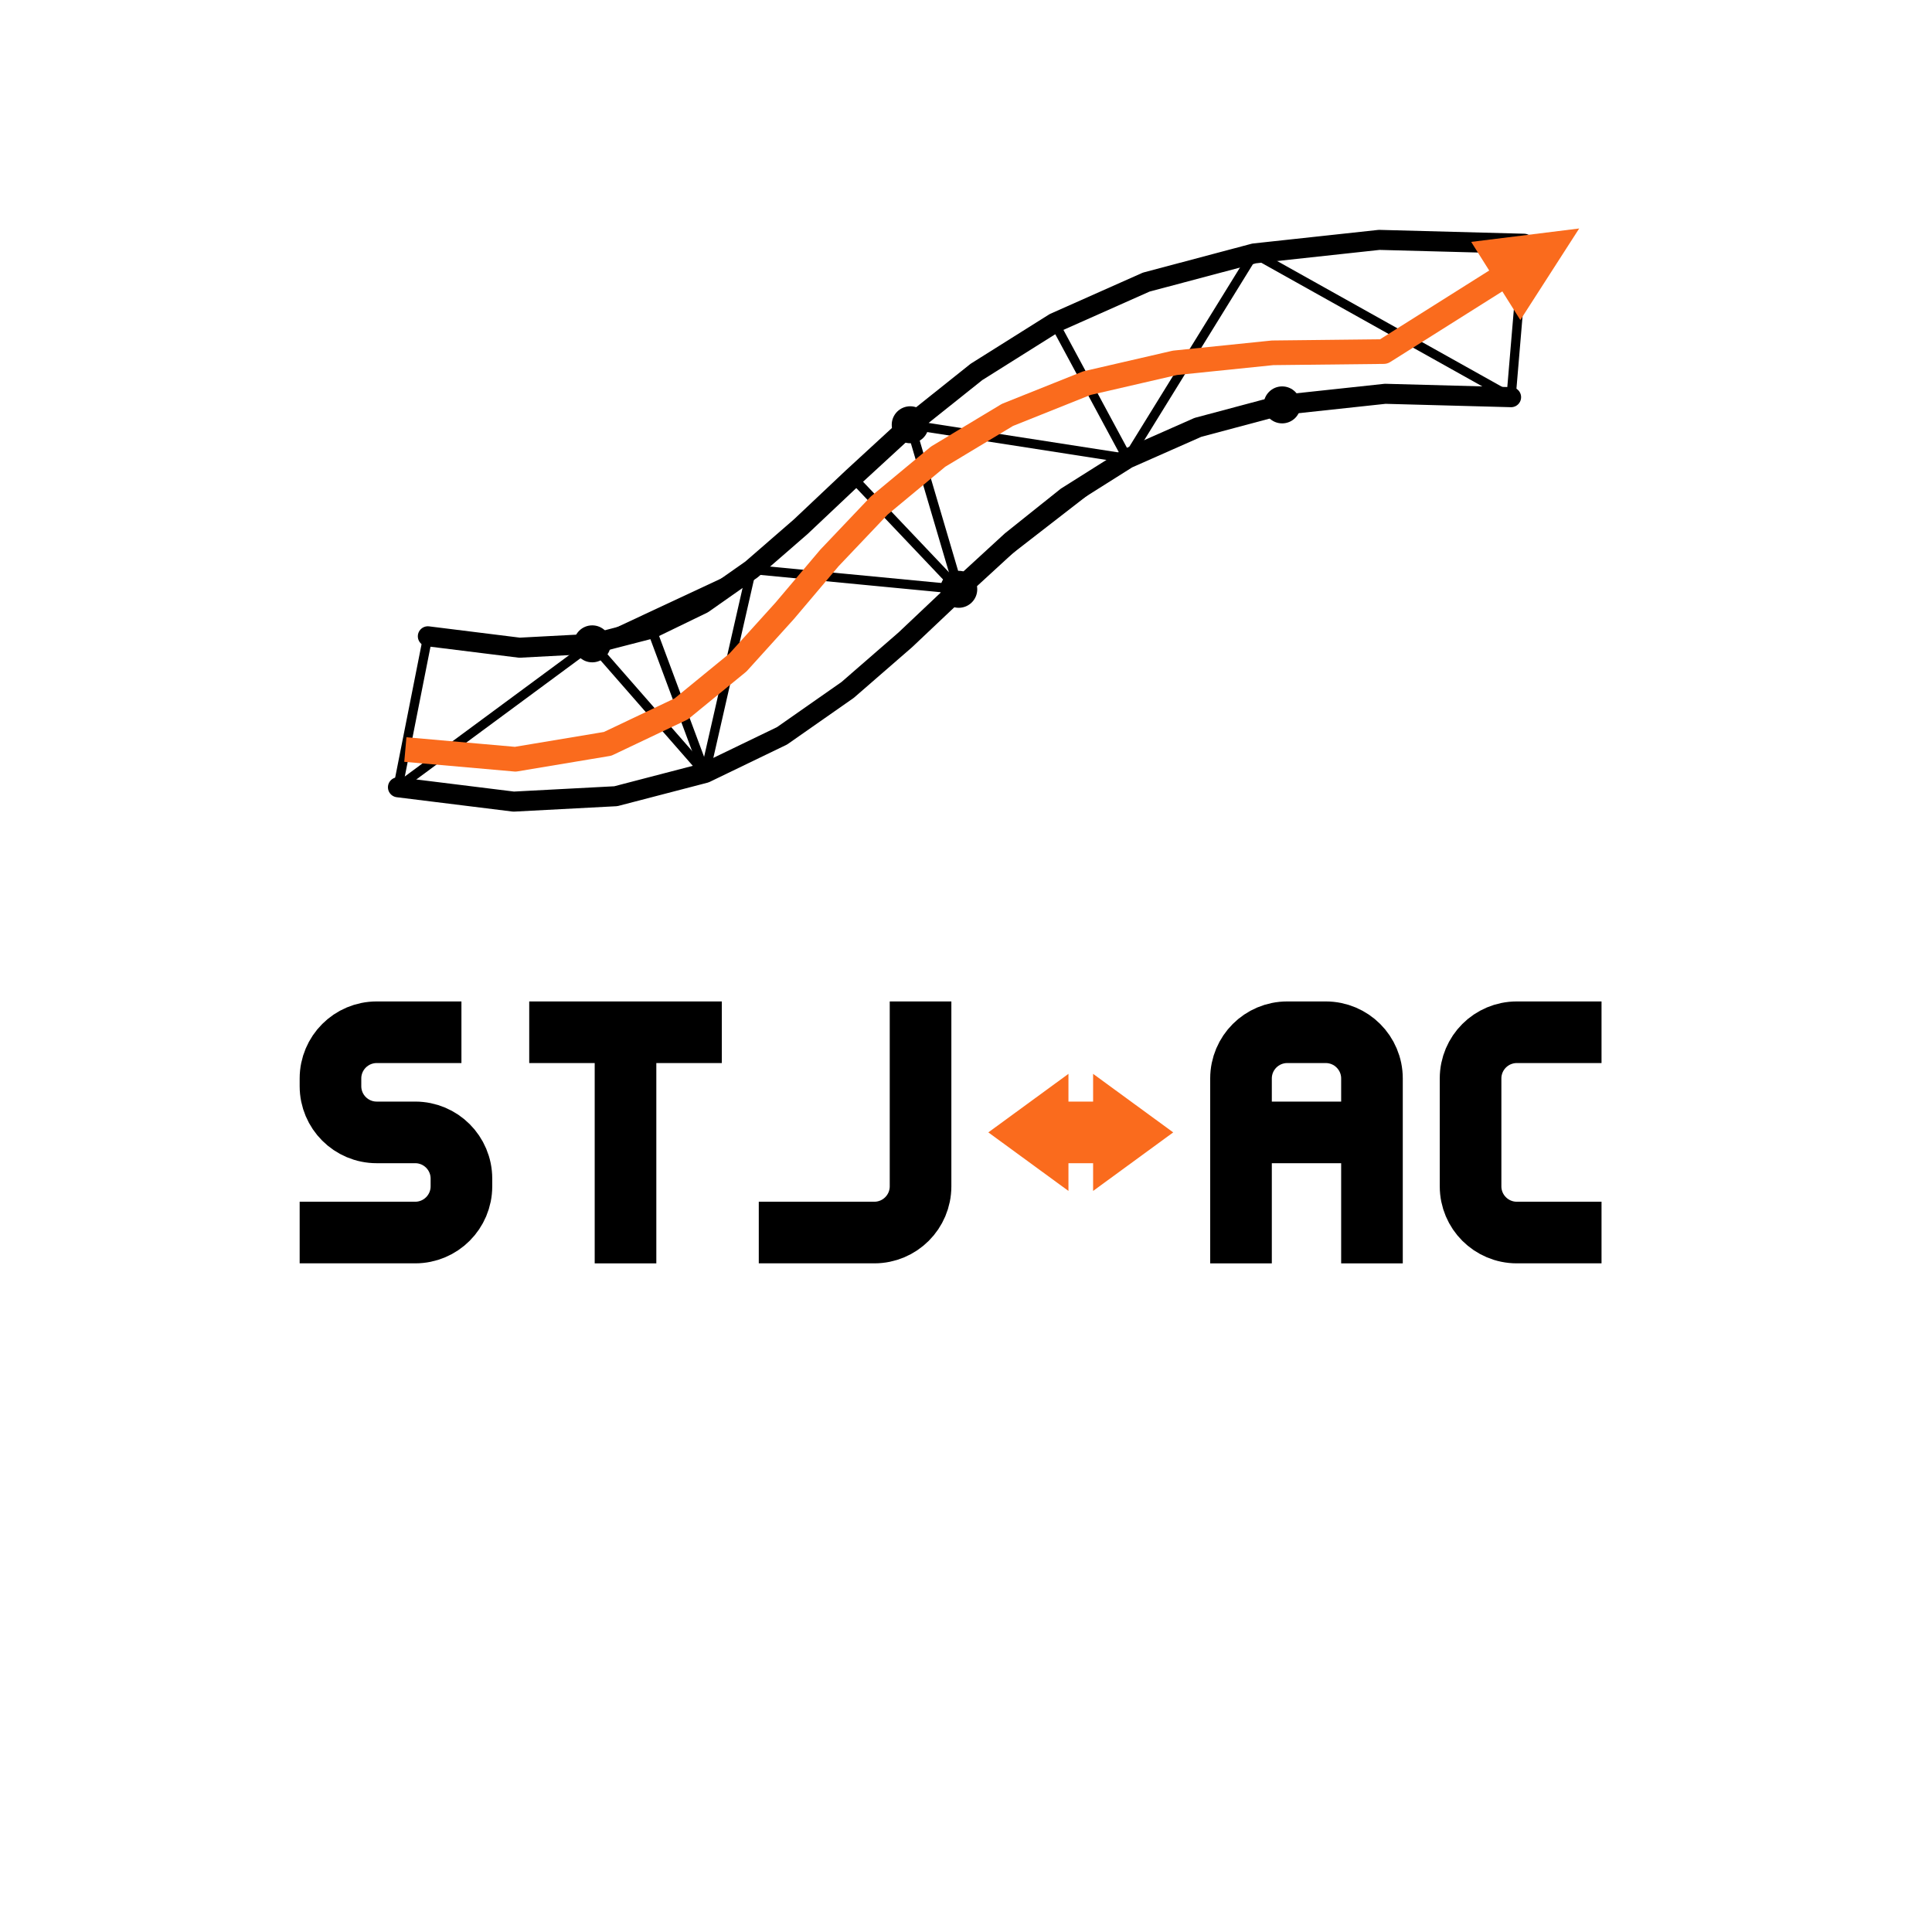
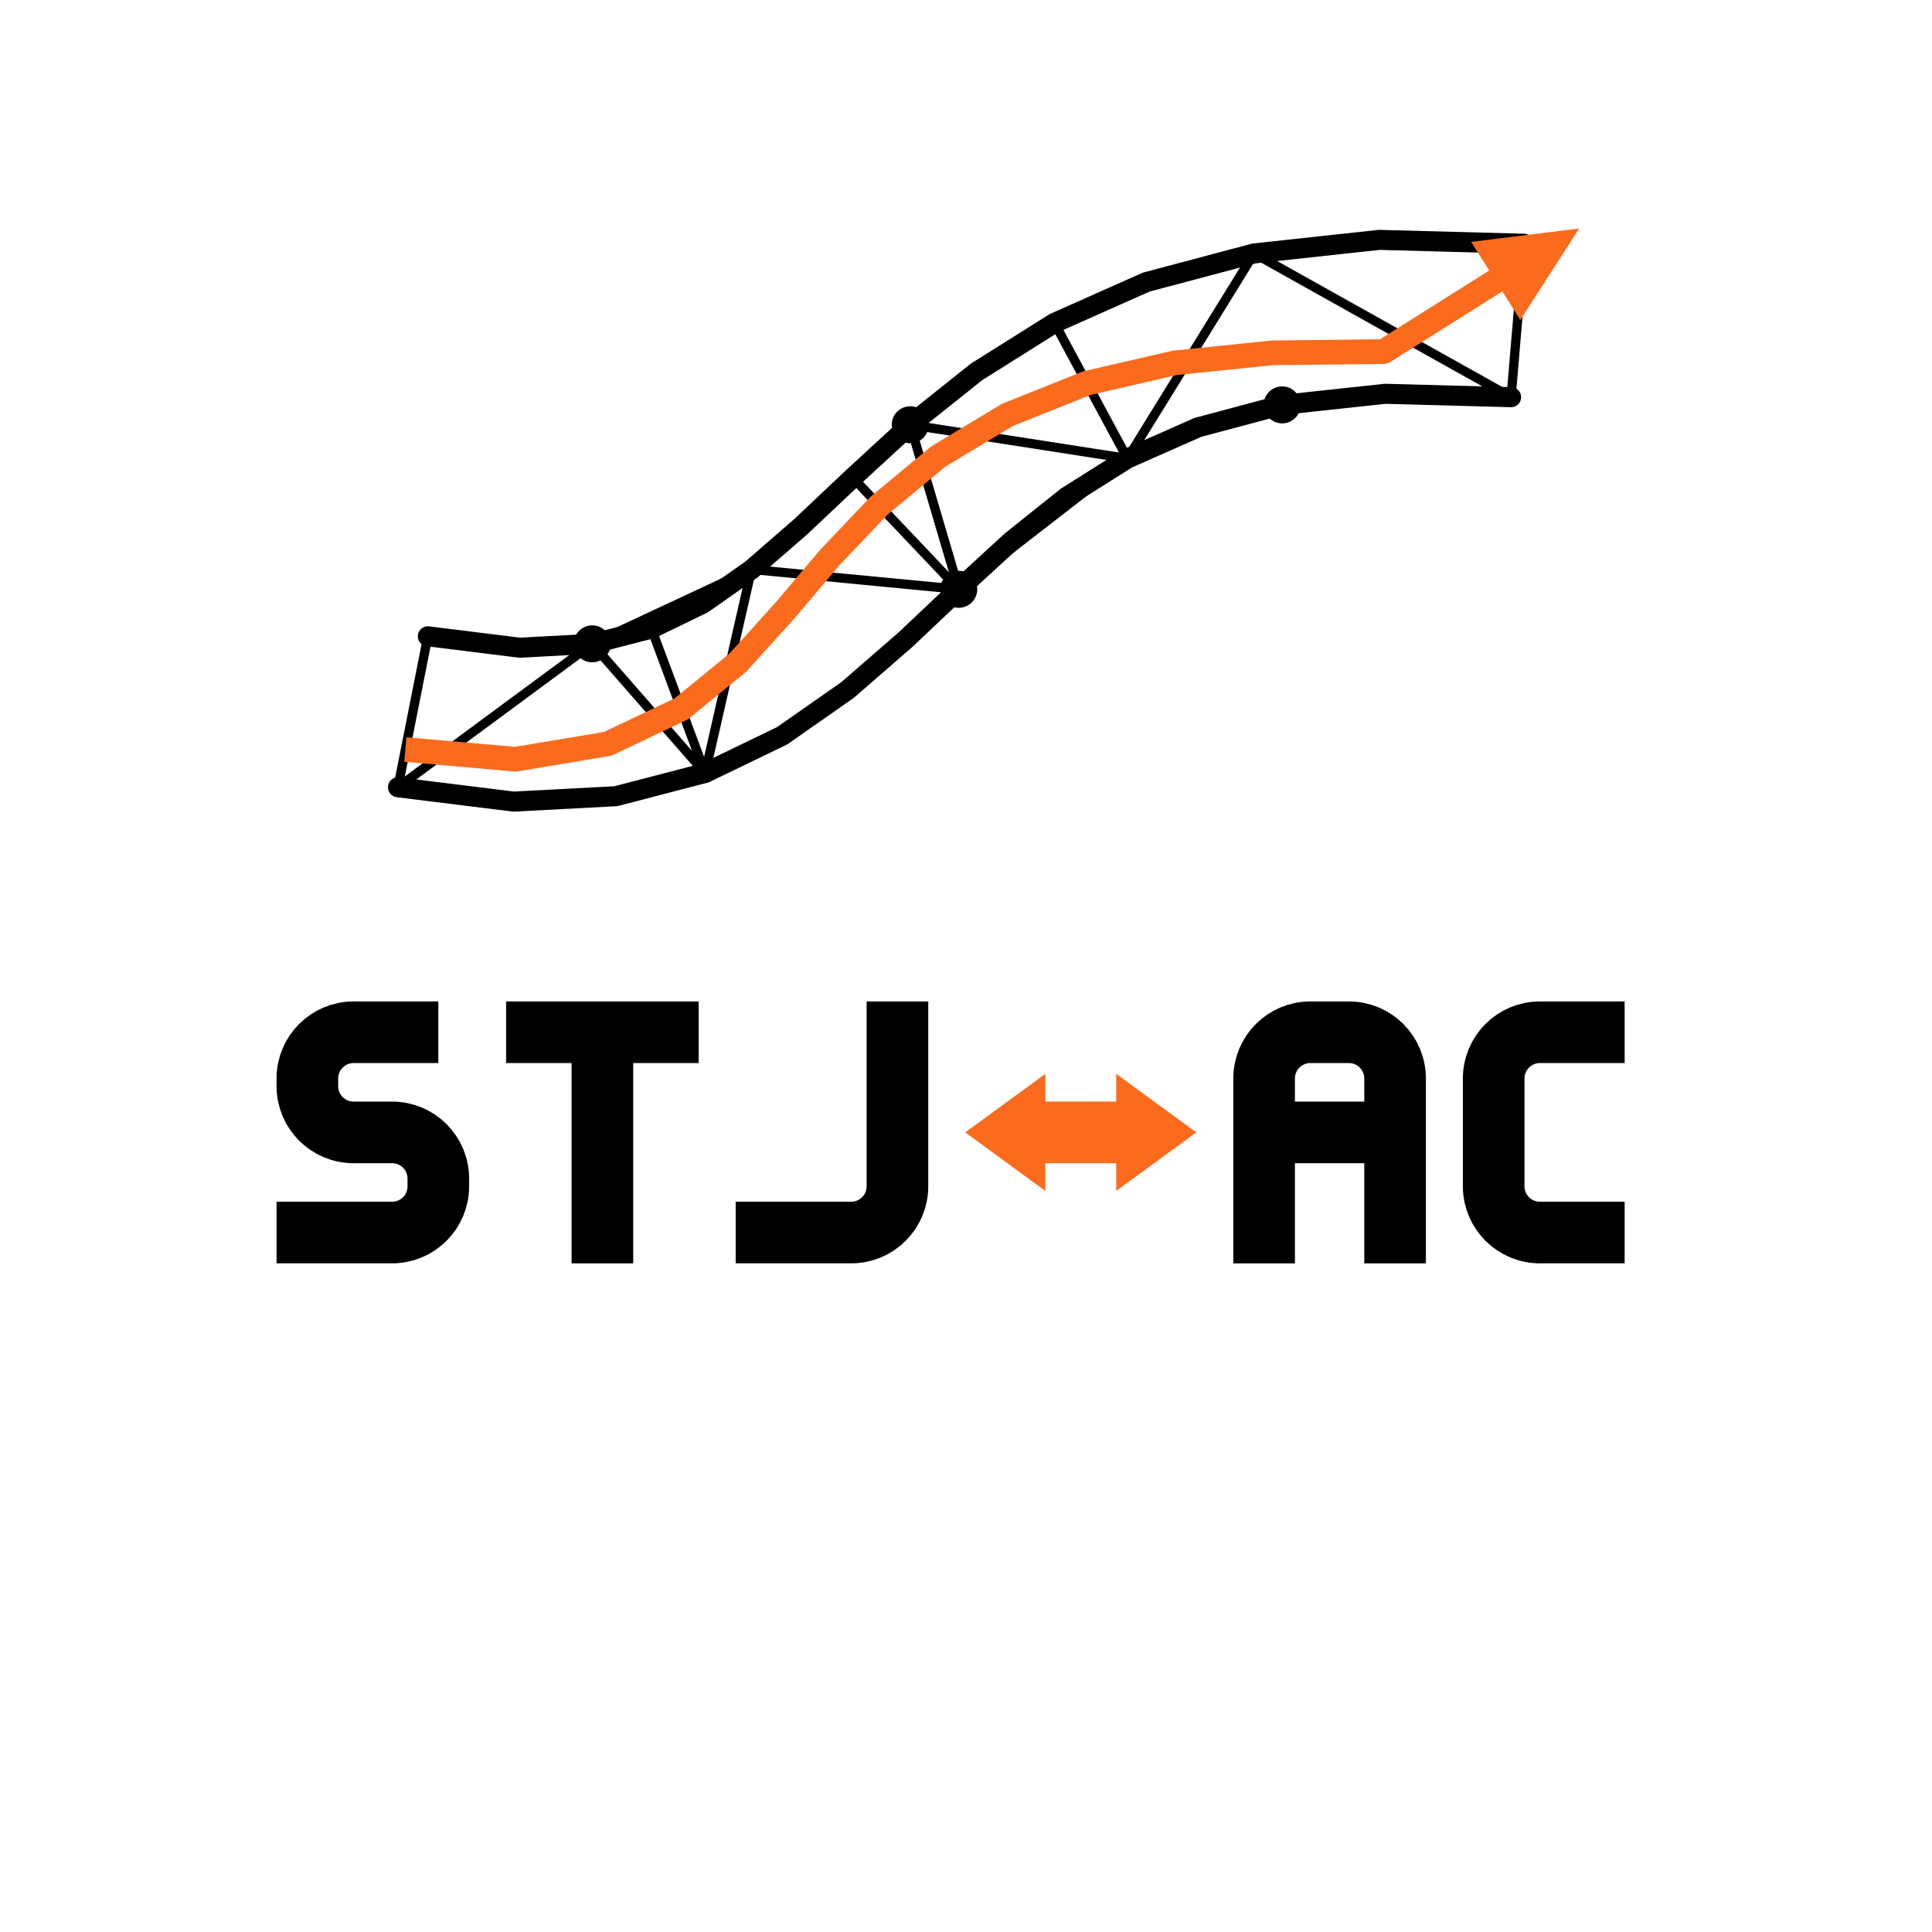
<svg xmlns="http://www.w3.org/2000/svg" width="1254" height="1254" viewBox="0 0 1254 1254">
  <rect width="1254" height="1254" fill="#ffffff" />
  <line x1="258.3" y1="511.0" x2="384.4" y2="417.9" stroke="#000000" stroke-width="6" stroke-linecap="round" />
  <line x1="384.4" y1="417.9" x2="457.7" y2="501.7" stroke="#000000" stroke-width="6" stroke-linecap="round" />
  <line x1="457.7" y1="501.7" x2="487.8" y2="369.6" stroke="#000000" stroke-width="6" stroke-linecap="round" />
  <line x1="487.8" y1="369.6" x2="622.3" y2="382.5" stroke="#000000" stroke-width="6" stroke-linecap="round" />
  <line x1="622.3" y1="382.5" x2="590.8" y2="275.7" stroke="#000000" stroke-width="6" stroke-linecap="round" />
  <line x1="590.8" y1="275.7" x2="731.8" y2="297.6" stroke="#000000" stroke-width="6" stroke-linecap="round" />
  <line x1="731.8" y1="297.6" x2="814.0" y2="164.5" stroke="#000000" stroke-width="6" stroke-linecap="round" />
  <line x1="814.0" y1="164.5" x2="980.8" y2="257.8" stroke="#000000" stroke-width="6" stroke-linecap="round" />
  <line x1="384.4" y1="417.9" x2="487.8" y2="369.6" stroke="#000000" stroke-width="6" stroke-linecap="round" />
  <line x1="622.3" y1="382.5" x2="731.8" y2="297.6" stroke="#000000" stroke-width="6" stroke-linecap="round" />
  <line x1="258.3" y1="511.0" x2="277.7" y2="413.0" stroke="#000000" stroke-width="6" stroke-linecap="round" />
  <line x1="457.7" y1="501.7" x2="422.8" y2="408.0" stroke="#000000" stroke-width="6" stroke-linecap="round" />
  <line x1="622.3" y1="382.5" x2="553.5" y2="310.0" stroke="#000000" stroke-width="6" stroke-linecap="round" />
  <line x1="731.8" y1="297.6" x2="684.4" y2="209.6" stroke="#000000" stroke-width="6" stroke-linecap="round" />
  <line x1="980.8" y1="257.8" x2="989.2" y2="158.2" stroke="#000000" stroke-width="6" stroke-linecap="round" />
  <polyline points="258.3,511.0 333.4,520.3 399.7,516.8 457.7,501.7 507.6,477.6 550.2,447.8 587.6,415.3 622.3,382.5 656.5,351.1 692.3,322.5 731.8,297.6 777.5,277.4 832.2,262.8 899.1,255.6 980.8,257.8" fill="none" stroke="#000000" stroke-width="13" stroke-linecap="round" stroke-linejoin="round" />
  <polyline points="277.7,413.0 337.2,420.4 384.4,417.9 422.8,408.0 456.2,391.8 487.8,369.6 519.7,341.9 553.5,310.0 590.8,275.7 633.8,241.4 684.4,209.6 744.0,183.1 814.0,164.5 895.2,155.7 989.2,158.2" fill="none" stroke="#000000" stroke-width="13" stroke-linecap="round" stroke-linejoin="round" />
  <circle cx="384.4" cy="417.9" r="12" fill="#000000" />
  <circle cx="622.3" cy="382.5" r="12" fill="#000000" />
  <circle cx="590.8" cy="275.7" r="12" fill="#000000" />
  <circle cx="832.2" cy="262.8" r="12" fill="#000000" />
  <polyline points="263.1,486.5 334.5,492.8 394.4,482.8 442.2,460.1 479.0,430.0 509.3,396.5 538.4,362.1 570.7,328.1 608.9,296.4 653.9,269.3 705.4,248.7 762.6,235.5 826.0,229.0 898.1,228.2 977.6,178.1" fill="none" stroke="#fa6b1d" stroke-width="16" stroke-linecap="butt" stroke-linejoin="round" />
  <polygon points="1025.0,148.3 986.8,207.7 954.9,157.0" fill="#fa6b1d" />
-   <path d="M 299.5,670.0 H 244.5 A 30 30 0 0 0 214.5,700.0 V 705.0 A 30 30 0 0 0 244.5,735.0 H 269.5 A 30 30 0 0 1 299.5,765.0 V 770.0 A 30 30 0 0 1 269.5,800.0 H 194.5" stroke="#000000" fill="none" stroke-width="40" stroke-linecap="butt" stroke-linejoin="round" />
-   <path d="M 343.5,670.0 H 468.5 M 406.0,670.0 V 820" stroke="#000000" fill="none" stroke-width="40" stroke-linecap="butt" stroke-linejoin="round" />
-   <path d="M 597.5,650 V 770.0 A 30 30 0 0 1 567.5,800.0 H 492.5" stroke="#000000" fill="none" stroke-width="40" stroke-linecap="butt" stroke-linejoin="round" />
-   <path d="M 675.5,735.0 H 727.5" stroke="#fa6b1d" fill="none" stroke-width="40" stroke-linecap="butt" stroke-linejoin="round" />
-   <polygon points="761.5,735.0 709.5,697.0 709.5,773.0" fill="#fa6b1d" />
-   <polygon points="641.5,735.0 693.5,697.0 693.5,773.0" fill="#fa6b1d" />
-   <path d="M 805.5,820 V 700.0 A 30 30 0 0 1 835.5,670.0 H 860.5 A 30 30 0 0 1 890.5,700.0 V 820 M 805.5,735.0 H 890.5" stroke="#000000" fill="none" stroke-width="40" stroke-linecap="butt" stroke-linejoin="round" />
-   <path d="M 1039.5,670.0 H 984.5 A 30 30 0 0 0 954.5,700.0 V 770.0 A 30 30 0 0 0 984.5,800.0 H 1039.5" stroke="#000000" fill="none" stroke-width="40" stroke-linecap="butt" stroke-linejoin="round" />
+   <path d="M 284.5,670.0 H 229.5 A 30 30 0 0 0 199.5,700.0 V 705.0 A 30 30 0 0 0 229.5,735.0 H 254.5 A 30 30 0 0 1 284.5,765.0 V 770.0 A 30 30 0 0 1 254.5,800.0 H 179.5" stroke="#000000" fill="none" stroke-width="40" stroke-linecap="butt" stroke-linejoin="round" />
+   <path d="M 328.5,670.0 H 453.5 M 391.0,670.0 V 820" stroke="#000000" fill="none" stroke-width="40" stroke-linecap="butt" stroke-linejoin="round" />
+   <path d="M 582.5,650 V 770.0 A 30 30 0 0 1 552.5,800.0 H 477.5" stroke="#000000" fill="none" stroke-width="40" stroke-linecap="butt" stroke-linejoin="round" />
+   <path d="M 660.5,735.0 H 742.5" stroke="#fa6b1d" fill="none" stroke-width="40" stroke-linecap="butt" stroke-linejoin="round" />
+   <polygon points="776.5,735.0 724.5,697.0 724.5,773.0" fill="#fa6b1d" />
+   <polygon points="626.5,735.0 678.5,697.0 678.5,773.0" fill="#fa6b1d" />
+   <path d="M 820.5,820 V 700.0 A 30 30 0 0 1 850.5,670.0 H 875.5 A 30 30 0 0 1 905.5,700.0 V 820 M 820.5,735.0 H 905.5" stroke="#000000" fill="none" stroke-width="40" stroke-linecap="butt" stroke-linejoin="round" />
+   <path d="M 1054.5,670.0 H 999.5 A 30 30 0 0 0 969.5,700.0 V 770.0 A 30 30 0 0 0 999.5,800.0 H 1054.5" stroke="#000000" fill="none" stroke-width="40" stroke-linecap="butt" stroke-linejoin="round" />
</svg>
